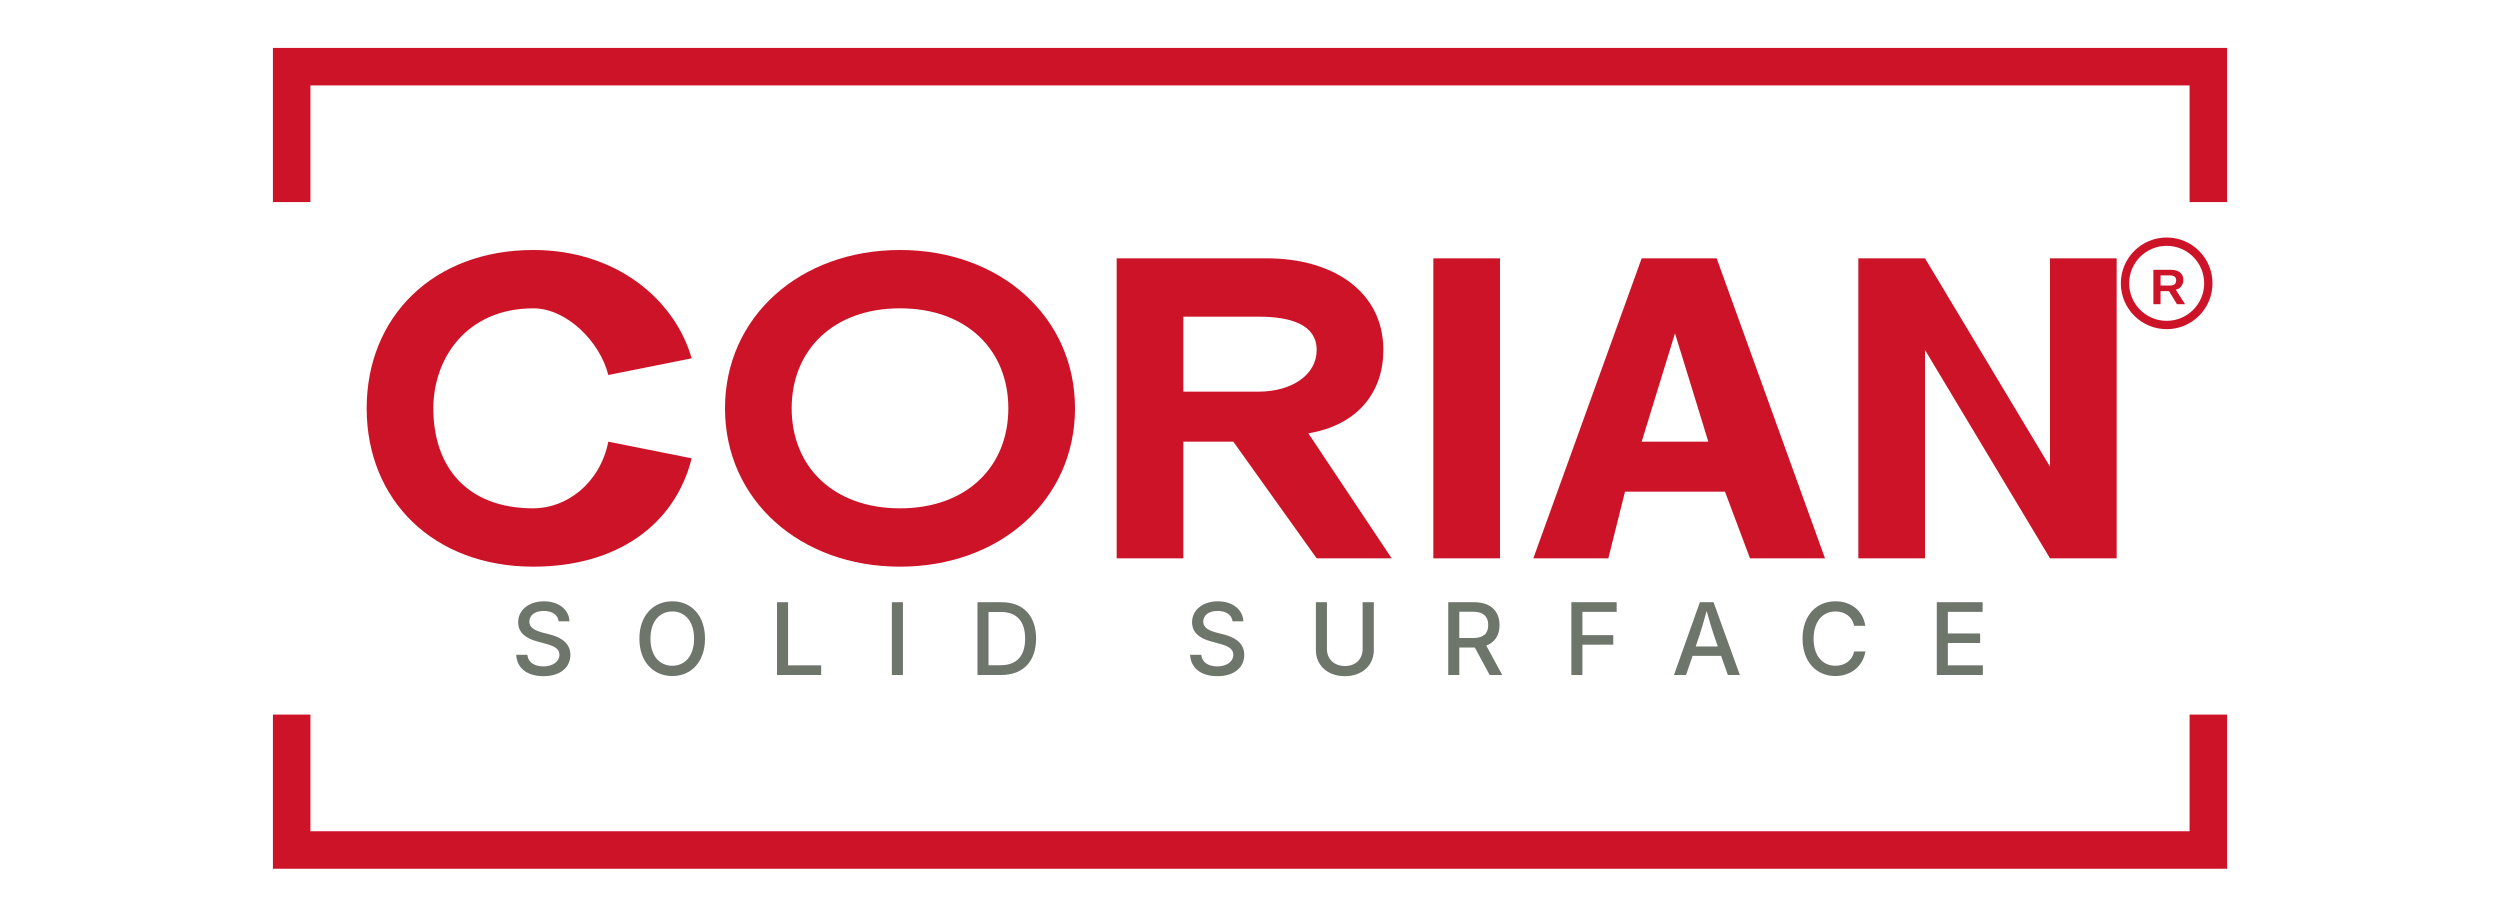
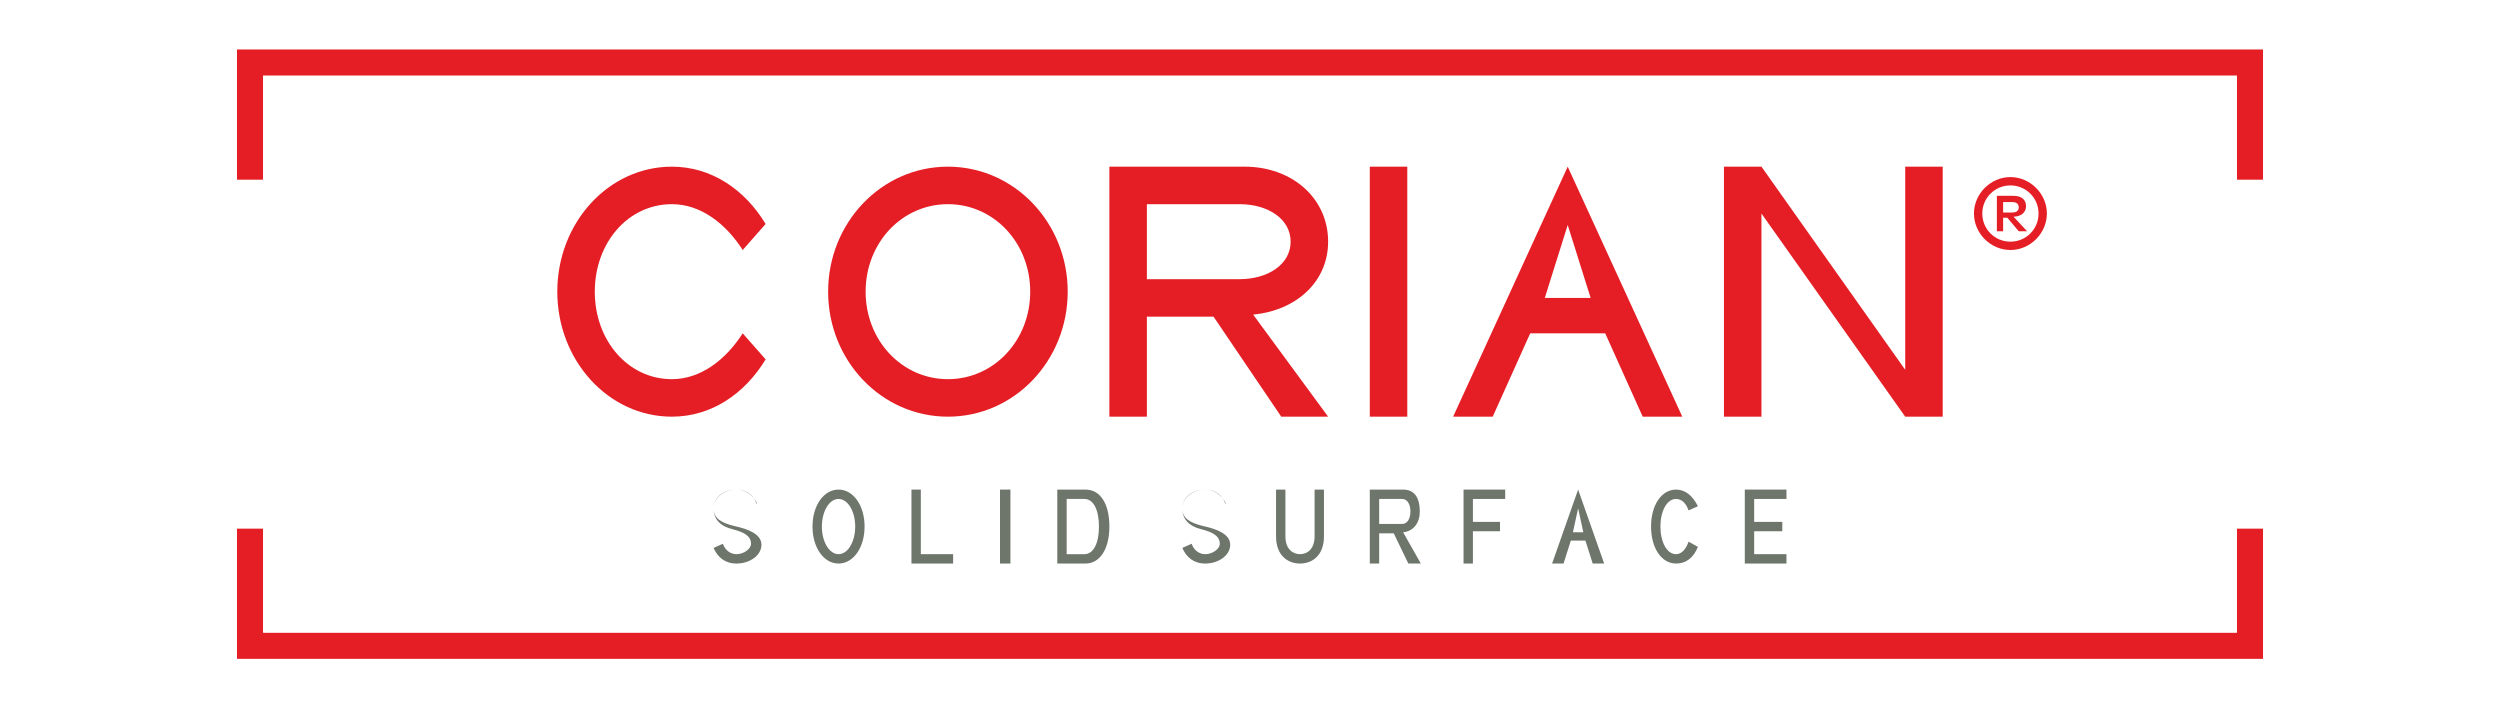
- <svg xmlns="http://www.w3.org/2000/svg" viewBox="0 0 300 110" fill="none" role="img" aria-label="Corian Solid Surface Logo">
-   <path d="M 35 22 L 35 8 L 265 8 L 265 22" stroke="#CC1327" stroke-width="4.5" stroke-linecap="square" fill="none" />
-   <g fill="#CC1327">
-     <path d="M 44 49 C 44 38 52 30 64 30 C 74 30 81 36 83 43 L 73 45 C 72 41 68 37 64 37 C 56 37 52 43 52 49 C 52 56 56 61 64 61 C 68 61 72 58 73 53 L 83 55 C 81 63 74 68 64 68 C 52 68 44 60 44 49 Z" />
-     <path d="M 87 49 C 87 38 96 30 108 30 C 120 30 129 38 129 49 C 129 60 120 68 108 68 C 96 68 87 60 87 49 Z M 95 49 C 95 56 100 61 108 61 C 116 61 121 56 121 49 C 121 42 116 37 108 37 C 100 37 95 42 95 49 Z" />
-     <path d="M 134 31 L 152 31 C 160 31 166 35 166 42 C 166 47 163 51 157 52 L 167 67 L 158 67 L 148 53 L 142 53 L 142 67 L 134 67 Z M 142 38 L 142 47 L 151 47 C 155 47 158 45 158 42 C 158 39 155 38 151 38 Z" />
-     <path d="M 172 31 L 180 31 L 180 67 L 172 67 Z" />
-     <path d="M 197 31 L 206 31 L 219 67 L 210 67 L 207 59 L 195 59 L 193 67 L 184 67 Z M 205 53 L 201 40 L 197 53 Z" />
-     <path d="M 223 31 L 231 31 L 246 56 L 246 31 L 254 31 L 254 67 L 246 67 L 231 42 L 231 67 L 223 67 Z" />
-     <circle cx="260" cy="34" r="5" stroke="#CC1327" stroke-width="1" fill="none" />
-     <text x="258" y="36.5" font-family="Arial, sans-serif" font-size="6" font-weight="bold" fill="#CC1327">R</text>
+ <svg xmlns="http://www.w3.org/2000/svg" viewBox="0 0 240 68" fill="none" role="img" aria-label="Corian Solid Surface Official Trademark Logo">
+   <path d="M 24 16 L 24 6 L 216 6 L 216 16" stroke="#E51E25" stroke-width="2.5" stroke-linecap="square" fill="none" />
+   <g fill="#E51E25" fill-rule="evenodd">
+     <path d="M 73.5 21.5 C 71.5 18.2, 68.3 16, 64.5 16 C 58.4 16, 53.5 21.4, 53.5 28 C 53.5 34.6, 58.4 40, 64.5 40 C 68.3 40, 71.5 37.8, 73.5 34.5 L 71.3 32 C 69.7 34.5, 67.3 36.4, 64.5 36.4 C 60.3 36.4, 57.1 32.7, 57.1 28 C 57.1 23.3, 60.3 19.6, 64.5 19.6 C 67.3 19.6, 69.7 21.5, 71.3 24 Z" />
+     <path d="M 91 16 C 84.6 16, 79.5 21.4, 79.5 28 C 79.5 34.6, 84.6 40, 91 40 C 97.4 40, 102.5 34.6, 102.5 28 C 102.5 21.4, 97.4 16, 91 16 Z M 91 19.6 C 95.4 19.6, 98.9 23.3, 98.9 28 C 98.9 32.7, 95.4 36.4, 91 36.4 C 86.6 36.4, 83.1 32.7, 83.1 28 C 83.1 23.3, 86.6 19.6, 91 19.6 Z" />
+     <path d="M 106.5 16 L 119.5 16 C 124 16, 127.5 19, 127.5 23.2 C 127.5 27, 124.5 29.8, 120.3 30.2 L 127.5 40 L 123 40 L 116.5 30.4 L 110.1 30.4 L 110.1 40 L 106.5 40 Z M 110.1 19.6 L 119 19.6 C 121.7 19.6, 123.9 21, 123.9 23.2 C 123.9 25.4, 121.7 26.8, 119 26.8 L 110.1 26.8 Z" />
+     <path d="M 131.5 16 L 135.1 16 L 135.1 40 L 131.5 40 Z" />
+     <path d="M 150.5 16 L 161.5 40 L 157.7 40 L 154.1 32 L 146.9 32 L 143.3 40 L 139.5 40 Z M 150.5 21.6 L 148.3 28.6 L 152.7 28.6 Z" />
+     <path d="M 165.5 16 L 169.1 16 L 182.9 35.5 L 182.9 16 L 186.5 16 L 186.5 40 L 182.9 40 L 169.1 20.5 L 169.1 40 L 165.5 40 Z" />
+     <path d="M 193 17 C 194.9 17, 196.5 18.6, 196.5 20.5 C 196.5 22.4, 194.9 24, 193 24 C 191.1 24, 189.5 22.4, 189.5 20.5 C 189.5 18.6, 191.1 17, 193 17 Z M 193 17.8 C 191.5 17.8, 190.3 19, 190.3 20.5 C 190.3 22, 191.5 23.2, 193 23.2 C 194.5 23.2, 195.7 22, 195.7 20.5 C 195.7 19, 194.5 17.8, 193 17.8 Z M 191.7 18.8 L 193.3 18.8 C 194.1 18.8, 194.5 19.2, 194.5 19.8 C 194.5 20.4, 194 20.8, 193.3 20.8 L 194.6 22.2 L 193.8 22.2 L 192.7 20.9 L 192.3 20.9 L 192.3 22.2 L 191.7 22.2 Z M 192.3 19.4 L 193.2 19.4 C 193.6 19.4, 193.8 19.6, 193.8 19.9 C 193.8 20.2, 193.6 20.4, 193.2 20.4 L 192.3 20.4 Z" />
  </g>
-   <text x="150" y="81" font-family="'Manrope', -apple-system, sans-serif" font-size="12" font-weight="500" letter-spacing="7" fill="#6E766C" text-anchor="middle">
-     SOLID SURFACE
-   </text>
-   <path d="M 35 88 L 35 102 L 265 102 L 265 88" stroke="#CC1327" stroke-width="4.5" stroke-linecap="square" fill="none" />
+   <g fill="#6E766C" fill-rule="evenodd">
+     <path d="M 72.7 48.4 C 72.3 47.4, 71.4 47, 70.7 47 C 69.5 47, 68.5 47.8, 68.5 48.8 C 68.5 49.8, 69.3 50.2, 70.5 50.5 C 71.9 50.8, 73.1 51.3, 73.1 52.3 C 73.1 53.3, 72 54.1, 70.7 54.1 C 69.6 54.1, 68.9 53.5, 68.5 52.6 L 69.4 52.2 C 69.6 52.8, 70.1 53.2, 70.7 53.2 C 71.4 53.2, 72.1 52.7, 72.1 52.2 C 72.1 51.5, 71.5 51.1, 70.3 50.8 C 69.1 50.5, 68.5 49.8, 68.5 48.8 C 68.5 47.8, 69.4 47, 70.7 47 C 71.7 47, 72.4 47.6, 72.6 48.3 Z" />
+     <path d="M 80.5 47 C 79.1 47, 78 48.5, 78 50.55 C 78 52.6, 79.1 54.1, 80.5 54.1 C 81.9 54.1, 83 52.6, 83 50.55 C 83 48.5, 81.9 47, 80.5 47 Z M 80.5 47.9 C 81.4 47.9, 82.1 49.1, 82.1 50.55 C 82.1 52, 81.4 53.2, 80.5 53.2 C 79.6 53.2, 78.9 52, 78.9 50.55 C 78.9 49.1, 79.6 47.9, 80.5 47.9 Z" />
+     <path d="M 87.5 47 L 88.4 47 L 88.4 53.2 L 91.5 53.2 L 91.5 54.1 L 87.5 54.1 Z" />
+     <path d="M 96 47 L 97 47 L 97 54.1 L 96 54.1 Z" />
+     <path d="M 101.5 47 L 104.2 47 C 105.6 47, 106.5 48.3, 106.5 50.55 C 106.5 52.7, 105.6 54.1, 104.2 54.1 L 101.5 54.1 Z M 102.4 47.9 L 104.1 47.9 C 105 47.9, 105.5 49, 105.5 50.55 C 105.5 52.1, 105 53.2, 104.1 53.2 L 102.4 53.2 Z" />
+     <path d="M 117.7 48.4 C 117.3 47.4, 116.4 47, 115.7 47 C 114.5 47, 113.5 47.8, 113.5 48.8 C 113.5 49.8, 114.3 50.2, 115.5 50.5 C 116.9 50.8, 118.1 51.3, 118.1 52.3 C 118.1 53.3, 117 54.1, 115.7 54.1 C 114.6 54.1, 113.9 53.5, 113.5 52.6 L 114.4 52.2 C 114.6 52.8, 115.1 53.2, 115.7 53.2 C 116.4 53.2, 117.1 52.7, 117.1 52.2 C 117.1 51.5, 116.5 51.1, 115.3 50.8 C 114.1 50.5, 113.5 49.8, 113.5 48.8 C 113.5 47.8, 114.4 47, 115.7 47 C 116.7 47, 117.4 47.6, 117.6 48.3 Z" />
+     <path d="M 122.5 47 L 123.4 47 L 123.4 51.5 C 123.4 52.7, 124.1 53.2, 124.8 53.2 C 125.5 53.2, 126.2 52.7, 126.2 51.5 L 126.2 47 L 127.1 47 L 127.1 51.5 C 127.1 53.3, 126 54.1, 124.8 54.1 C 123.6 54.1, 122.5 53.3, 122.5 51.5 Z" />
+     <path d="M 131.5 47 L 134.7 47 C 135.8 47, 136.3 47.8, 136.3 49.1 C 136.3 50.2, 135.7 51, 134.7 51.1 L 136.4 54.1 L 135.2 54.1 L 133.8 51.2 L 132.4 51.2 L 132.4 54.1 L 131.5 54.1 Z M 132.4 47.9 L 134.6 47.9 C 135.1 47.9, 135.4 48.4, 135.4 49.1 C 135.4 49.8, 135.1 50.3, 134.6 50.3 L 132.4 50.3 Z" />
+     <path d="M 140.5 47 L 144.5 47 L 144.5 47.9 L 141.4 47.9 L 141.4 50.1 L 144 50.1 L 144 51 L 141.4 51 L 141.4 54.1 L 140.5 54.1 Z" />
+     <path d="M 151.5 47 L 154 54.1 L 152.9 54.1 L 152.2 51.9 L 150.8 51.9 L 150.1 54.1 L 149 54.1 Z M 151.5 48.8 L 151 51.1 L 152 51.1 Z" />
+     <path d="M 163 48.6 C 162.5 47.6, 161.8 47, 160.9 47 C 159.5 47, 158.5 48.5, 158.5 50.55 C 158.5 52.6, 159.5 54.1, 160.9 54.1 C 161.9 54.1, 162.6 53.5, 163 52.5 L 162.1 52 C 161.9 52.6, 161.5 53.2, 160.9 53.2 C 160 53.2, 159.4 52, 159.4 50.55 C 159.4 49.1, 160 47.9, 160.9 47.9 C 161.5 47.9, 161.9 48.4, 162.1 49 Z" />
+     <path d="M 167.5 47 L 171.5 47 L 171.5 47.9 L 168.4 47.9 L 168.4 50.1 L 171.1 50.1 L 171.1 51 L 168.4 51 L 168.4 53.2 L 171.5 53.2 L 171.5 54.1 L 167.5 54.1 Z" />
+   </g>
+   <path d="M 24 52 L 24 62 L 216 62 L 216 52" stroke="#E51E25" stroke-width="2.5" stroke-linecap="square" fill="none" />
</svg>
